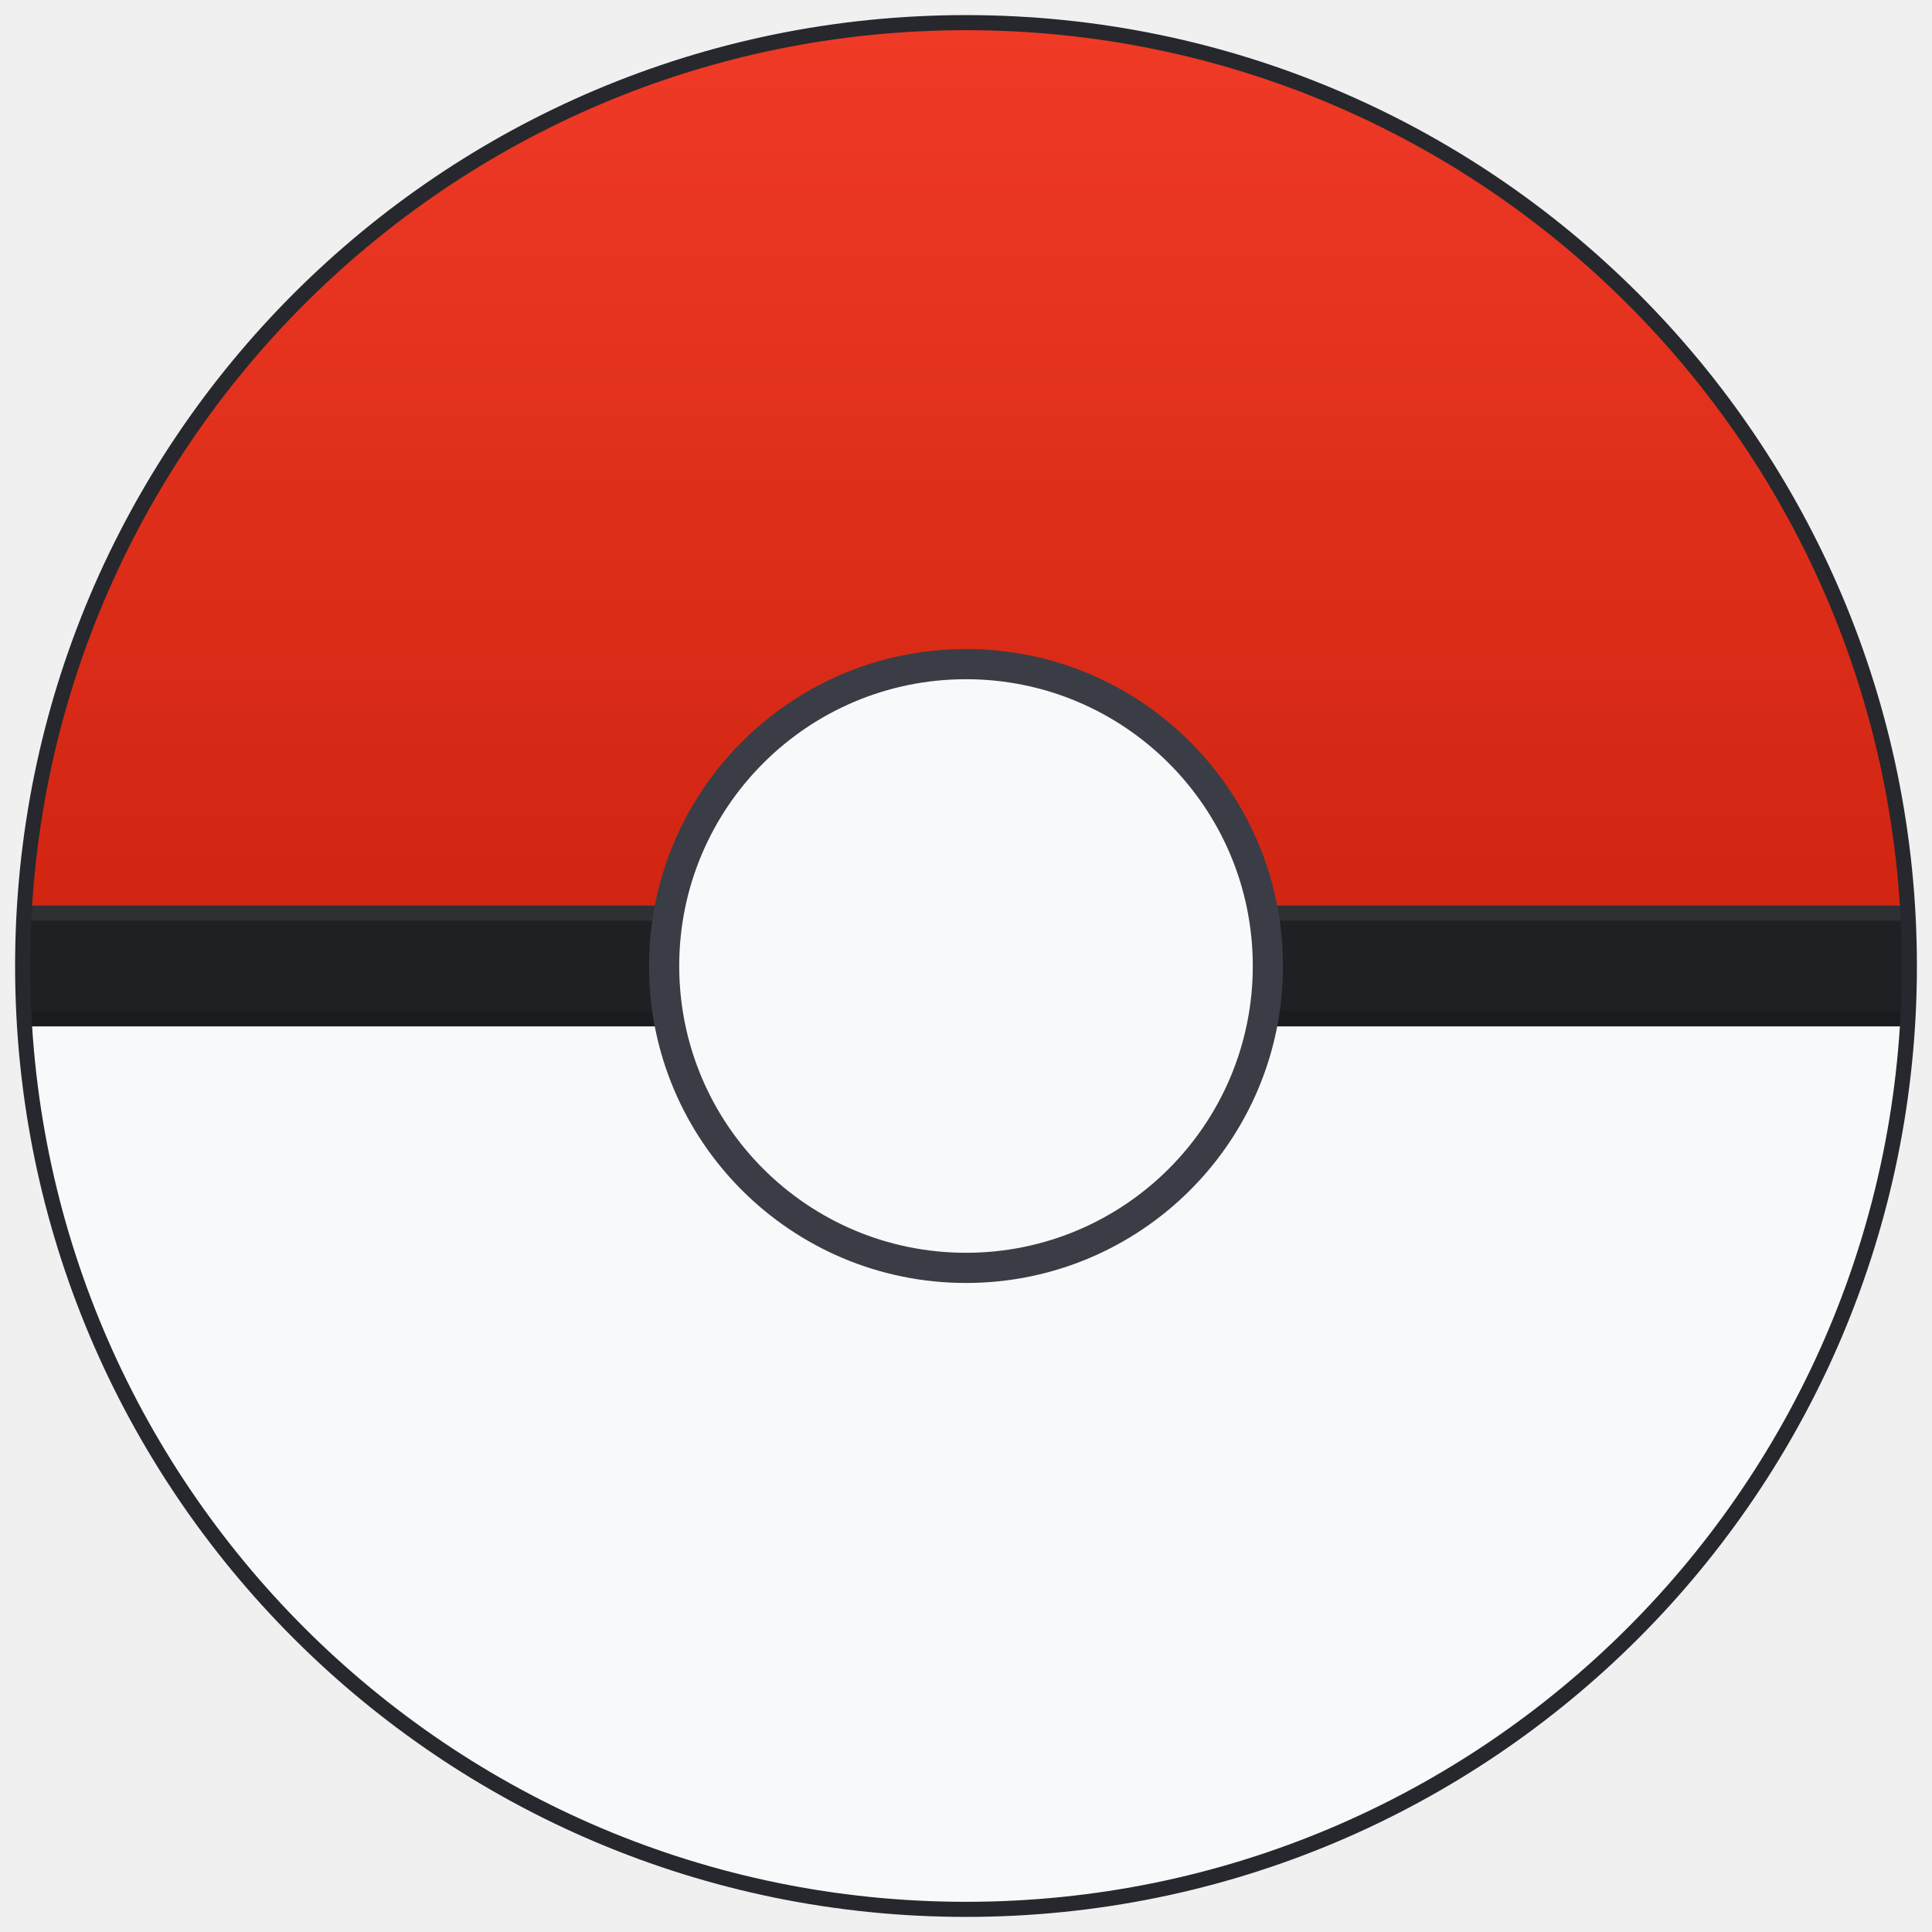
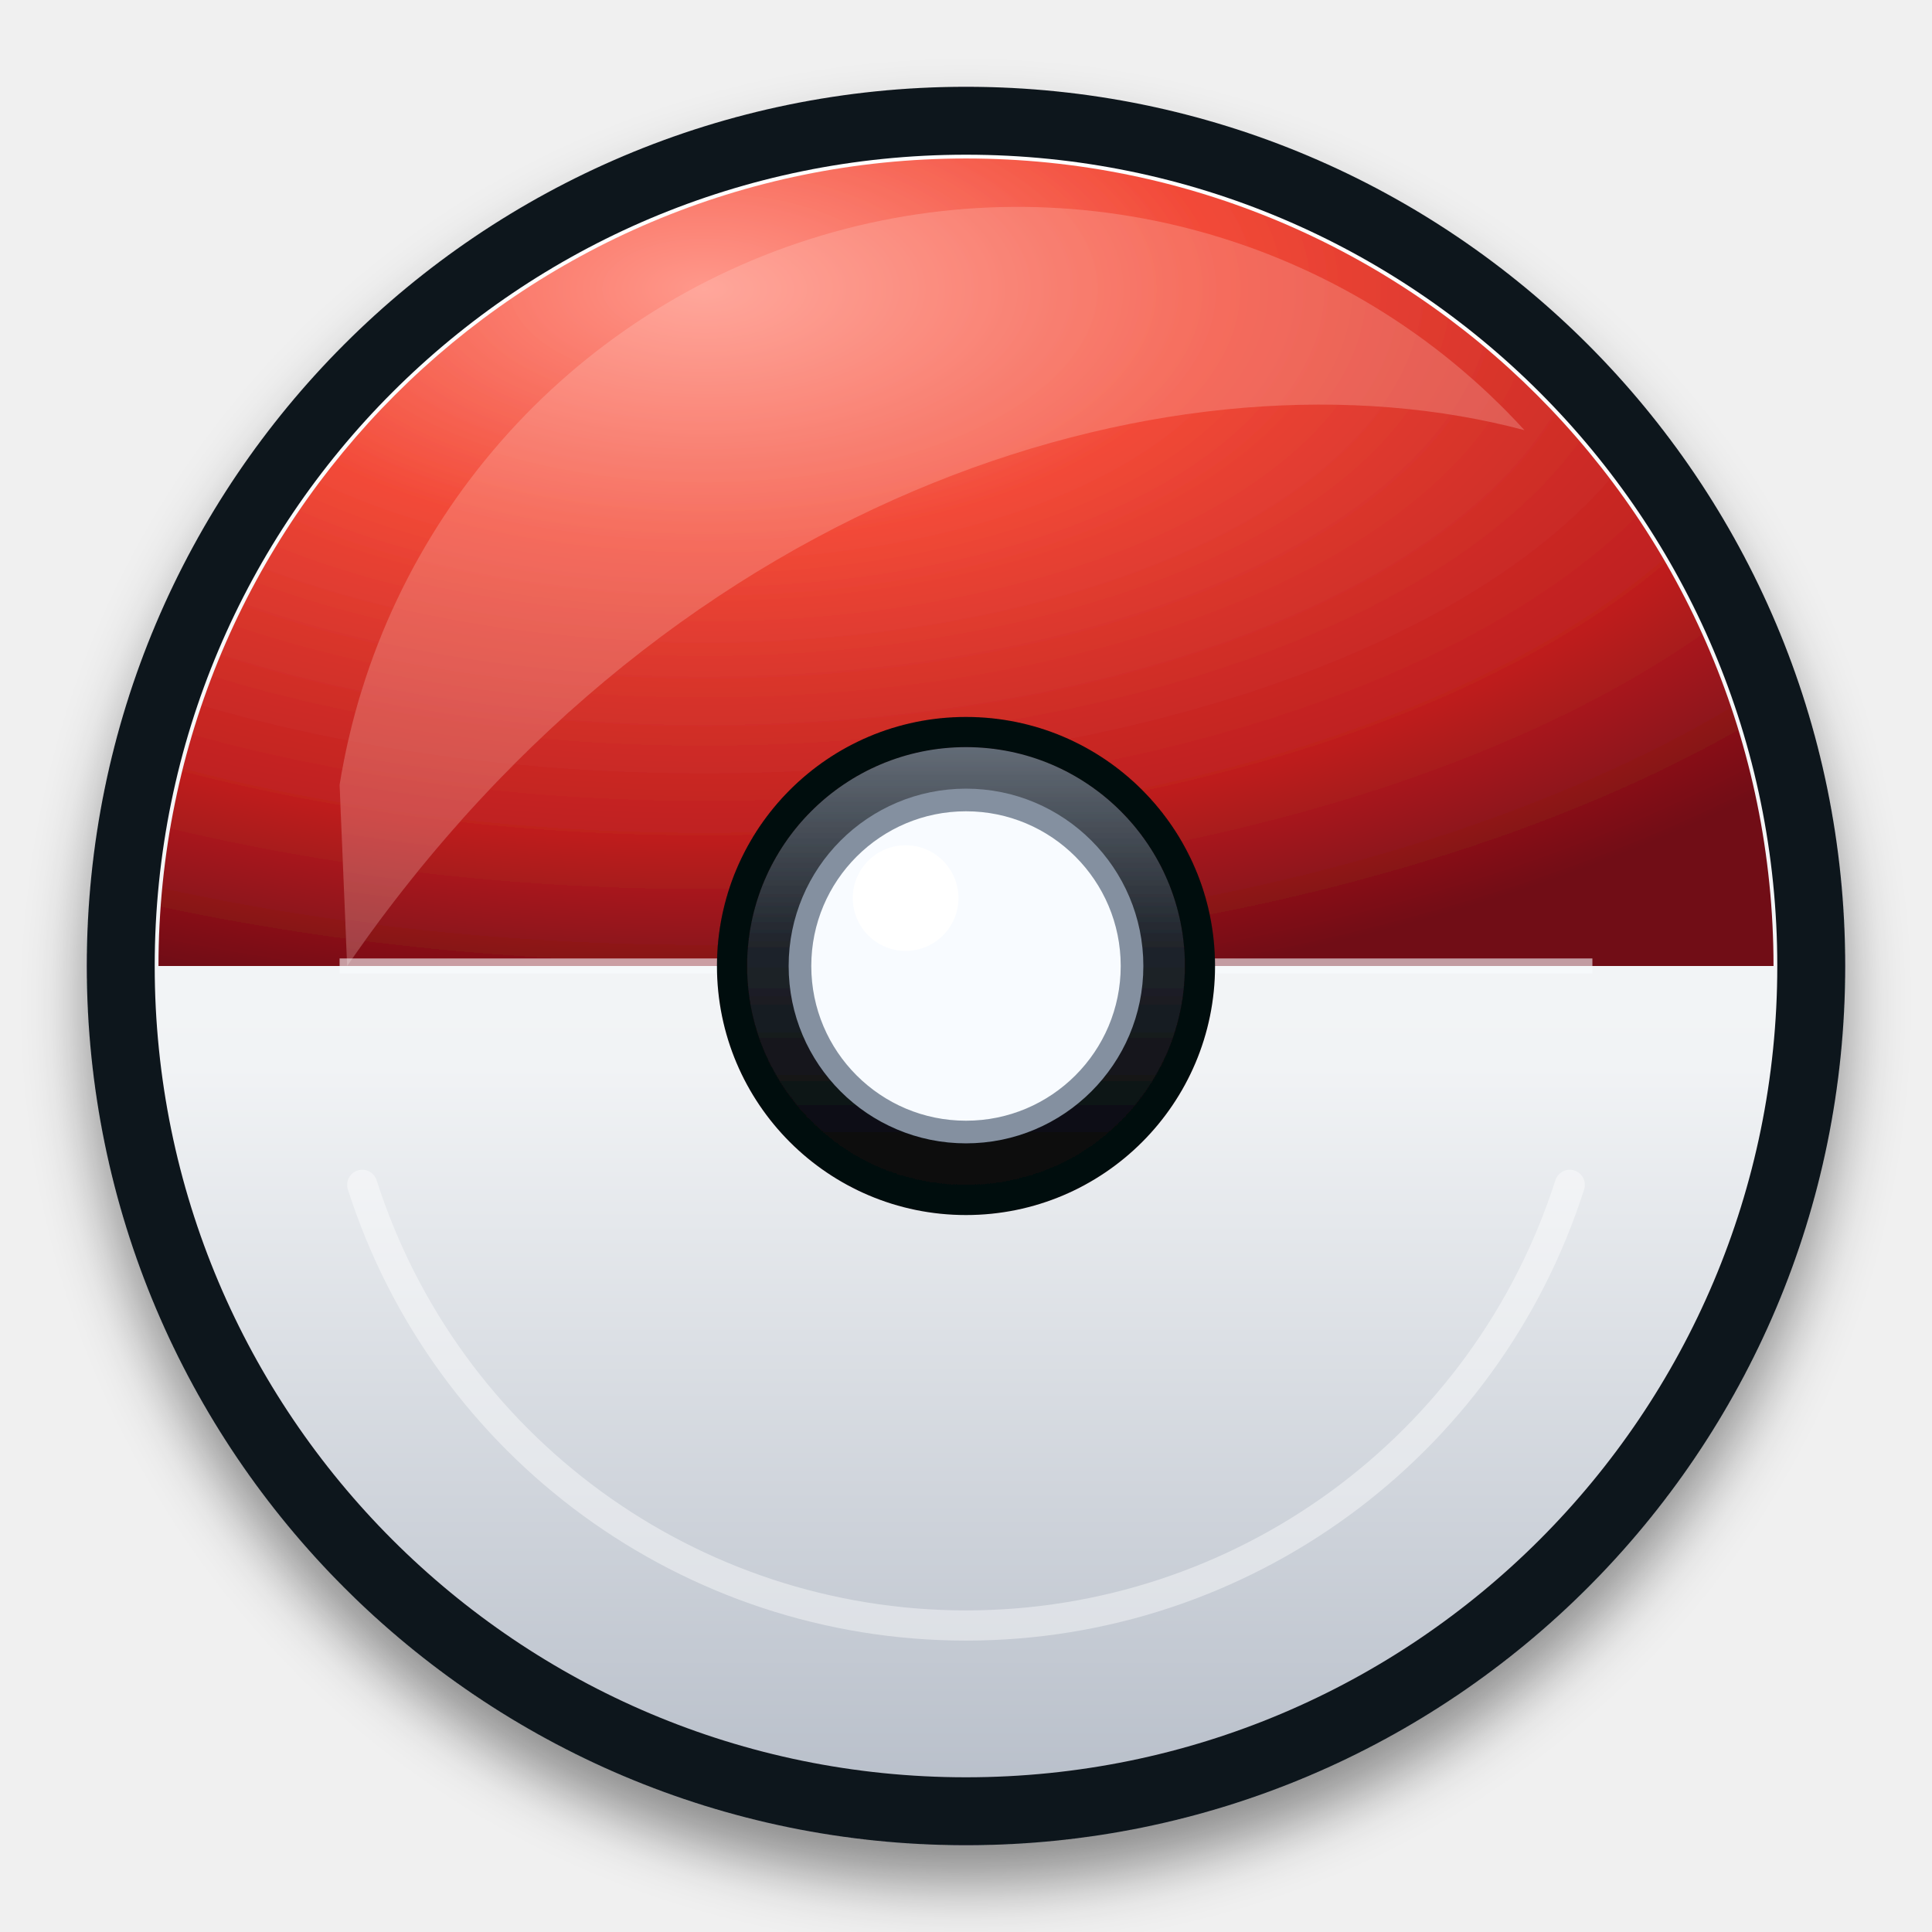
- <svg xmlns="http://www.w3.org/2000/svg" width="256" height="256" viewBox="64 64 128 128" version="1.2" baseProfile="tiny">
+ <svg xmlns="http://www.w3.org/2000/svg" viewBox="0 0 256 256">
  <defs>
-     <linearGradient gradientUnits="userSpaceOnUse" x1="128" y1="65.5" x2="128" y2="128" id="gradient1">
-       <stop offset="0" stop-color="#ef3a26" stop-opacity="1" />
-       <stop offset="1" stop-color="#cf2410" stop-opacity="1" />
+     <radialGradient id="red" cx="34%" cy="16%" r="90%">
+       <stop stop-color="#ff988b" />
+       <stop offset=".35" stop-color="#f24a38" />
+       <stop offset=".76" stop-color="#be1f1f" />
+       <stop offset="1" stop-color="#710c16" />
+     </radialGradient>
+     <linearGradient id="white" x1="0" y1="0" x2="0" y2="1">
+       <stop stop-color="#fff" />
+       <stop offset=".56" stop-color="#f1f3f5" />
+       <stop offset="1" stop-color="#b7bec9" />
    </linearGradient>
+     <linearGradient id="rim" x1="0" x2="0" y2="1">
+       <stop stop-color="#68717c" />
+       <stop offset=".45" stop-color="#20252c" />
+       <stop offset="1" stop-color="#050608" />
+     </linearGradient>
+     <filter id="sh" x="-30%" y="-30%" width="160%" height="160%">
+       <feDropShadow dx="0" dy="5" stdDeviation="4" flood-opacity=".42" />
+     </filter>
  </defs>
-   <g fill="none" stroke="black" stroke-width="1" fill-rule="evenodd" stroke-linecap="square" stroke-linejoin="bevel">
-     <g fill="none" stroke="#000000" stroke-opacity="1" stroke-width="1" stroke-linecap="square" stroke-linejoin="bevel" transform="matrix(1,0,0,1,0,0)" font-family="Adwaita Sans" font-size="11" font-weight="400" font-style="normal">
- </g>
-     <g fill="url(#gradient1)" stroke="none" transform="matrix(1,0,0,1,0,0)" font-family="Adwaita Sans" font-size="11" font-weight="400" font-style="normal">
-       <path vector-effect="none" fill-rule="evenodd" d="M65.5,128 L190.5,128 C190.5,93.482 162.518,65.5 128,65.5 C93.482,65.5 65.5,93.482 65.5,128 " />
-     </g>
-     <g fill="#f8f9fa" fill-opacity="1" stroke="none" transform="matrix(1,0,0,1,0,0)" font-family="Adwaita Sans" font-size="11" font-weight="400" font-style="normal">
-       <path vector-effect="none" fill-rule="evenodd" d="M65.5,128 C65.5,162.518 93.482,190.5 128,190.5 C162.518,190.5 190.5,162.518 190.5,128 L65.5,128" />
-     </g>
-     <g fill="#1e2023" fill-opacity="1" stroke="none" transform="matrix(1,0,0,1,0,0)" font-family="Adwaita Sans" font-size="11" font-weight="400" font-style="normal">
-       <rect x="65.5" y="124" width="125" height="8" />
-     </g>
-     <g fill="#ffffff" fill-opacity="0.071" stroke="none" transform="matrix(1,0,0,1,0,0)" font-family="Adwaita Sans" font-size="11" font-weight="400" font-style="normal">
-       <rect x="65.5" y="124" width="125" height="1" />
-     </g>
-     <g fill="#000000" fill-opacity="0.157" stroke="none" transform="matrix(1,0,0,1,0,0)" font-family="Adwaita Sans" font-size="11" font-weight="400" font-style="normal">
-       <rect x="65.5" y="131" width="125" height="1" />
-     </g>
-     <g fill="#f8f9fa" fill-opacity="1" stroke="#3a3d45" stroke-opacity="1" stroke-width="2" stroke-linecap="square" stroke-linejoin="bevel" transform="matrix(1,0,0,1,0,0)" font-family="Adwaita Sans" font-size="11" font-weight="400" font-style="normal">
-       <circle cx="128" cy="128" r="20" />
-     </g>
-     <g fill="none" stroke="#26282d" stroke-opacity="1" stroke-width="1" stroke-linecap="square" stroke-linejoin="bevel" transform="matrix(1,0,0,1,0,0)" font-family="Adwaita Sans" font-size="11" font-weight="400" font-style="normal">
-       <circle cx="128" cy="128" r="62.5" />
-     </g>
-     <g fill="none" stroke="#000000" stroke-opacity="1" stroke-width="1" stroke-linecap="square" stroke-linejoin="bevel" transform="matrix(1,0,0,1,0,0)" font-family="Adwaita Sans" font-size="11" font-weight="400" font-style="normal">
- </g>
+   <g filter="url(#sh)">
+     <circle cx="128" cy="128" r="112" fill="url(#white)" stroke="#11151c" stroke-width="9" />
+     <path d="M21 128a107 107 0 0 1 214 0H21Z" fill="url(#red)" />
+     <path d="M45 104a91 91 0 0 1 157-47c-45-12-112 7-156 71Z" fill="#ffd5cd" opacity=".25" />
+     <path d="M30 128h196" stroke="url(#rim)" stroke-width="19" />
+     <path d="M45 128h166" stroke="#f9fbff" stroke-width="2" opacity=".6" />
+     <circle cx="128" cy="128" r="31" fill="url(#rim)" stroke="#06080b" stroke-width="4" />
+     <circle cx="128" cy="128" r="22" fill="#f8fbff" stroke="#8490a0" stroke-width="3" />
+     <circle cx="120" cy="119" r="7" fill="#fff" />
+     <path d="M48 157a84 84 0 0 0 160 0" fill="none" stroke="#fff" stroke-width="4" opacity=".42" stroke-linecap="round" />
  </g>
</svg>
